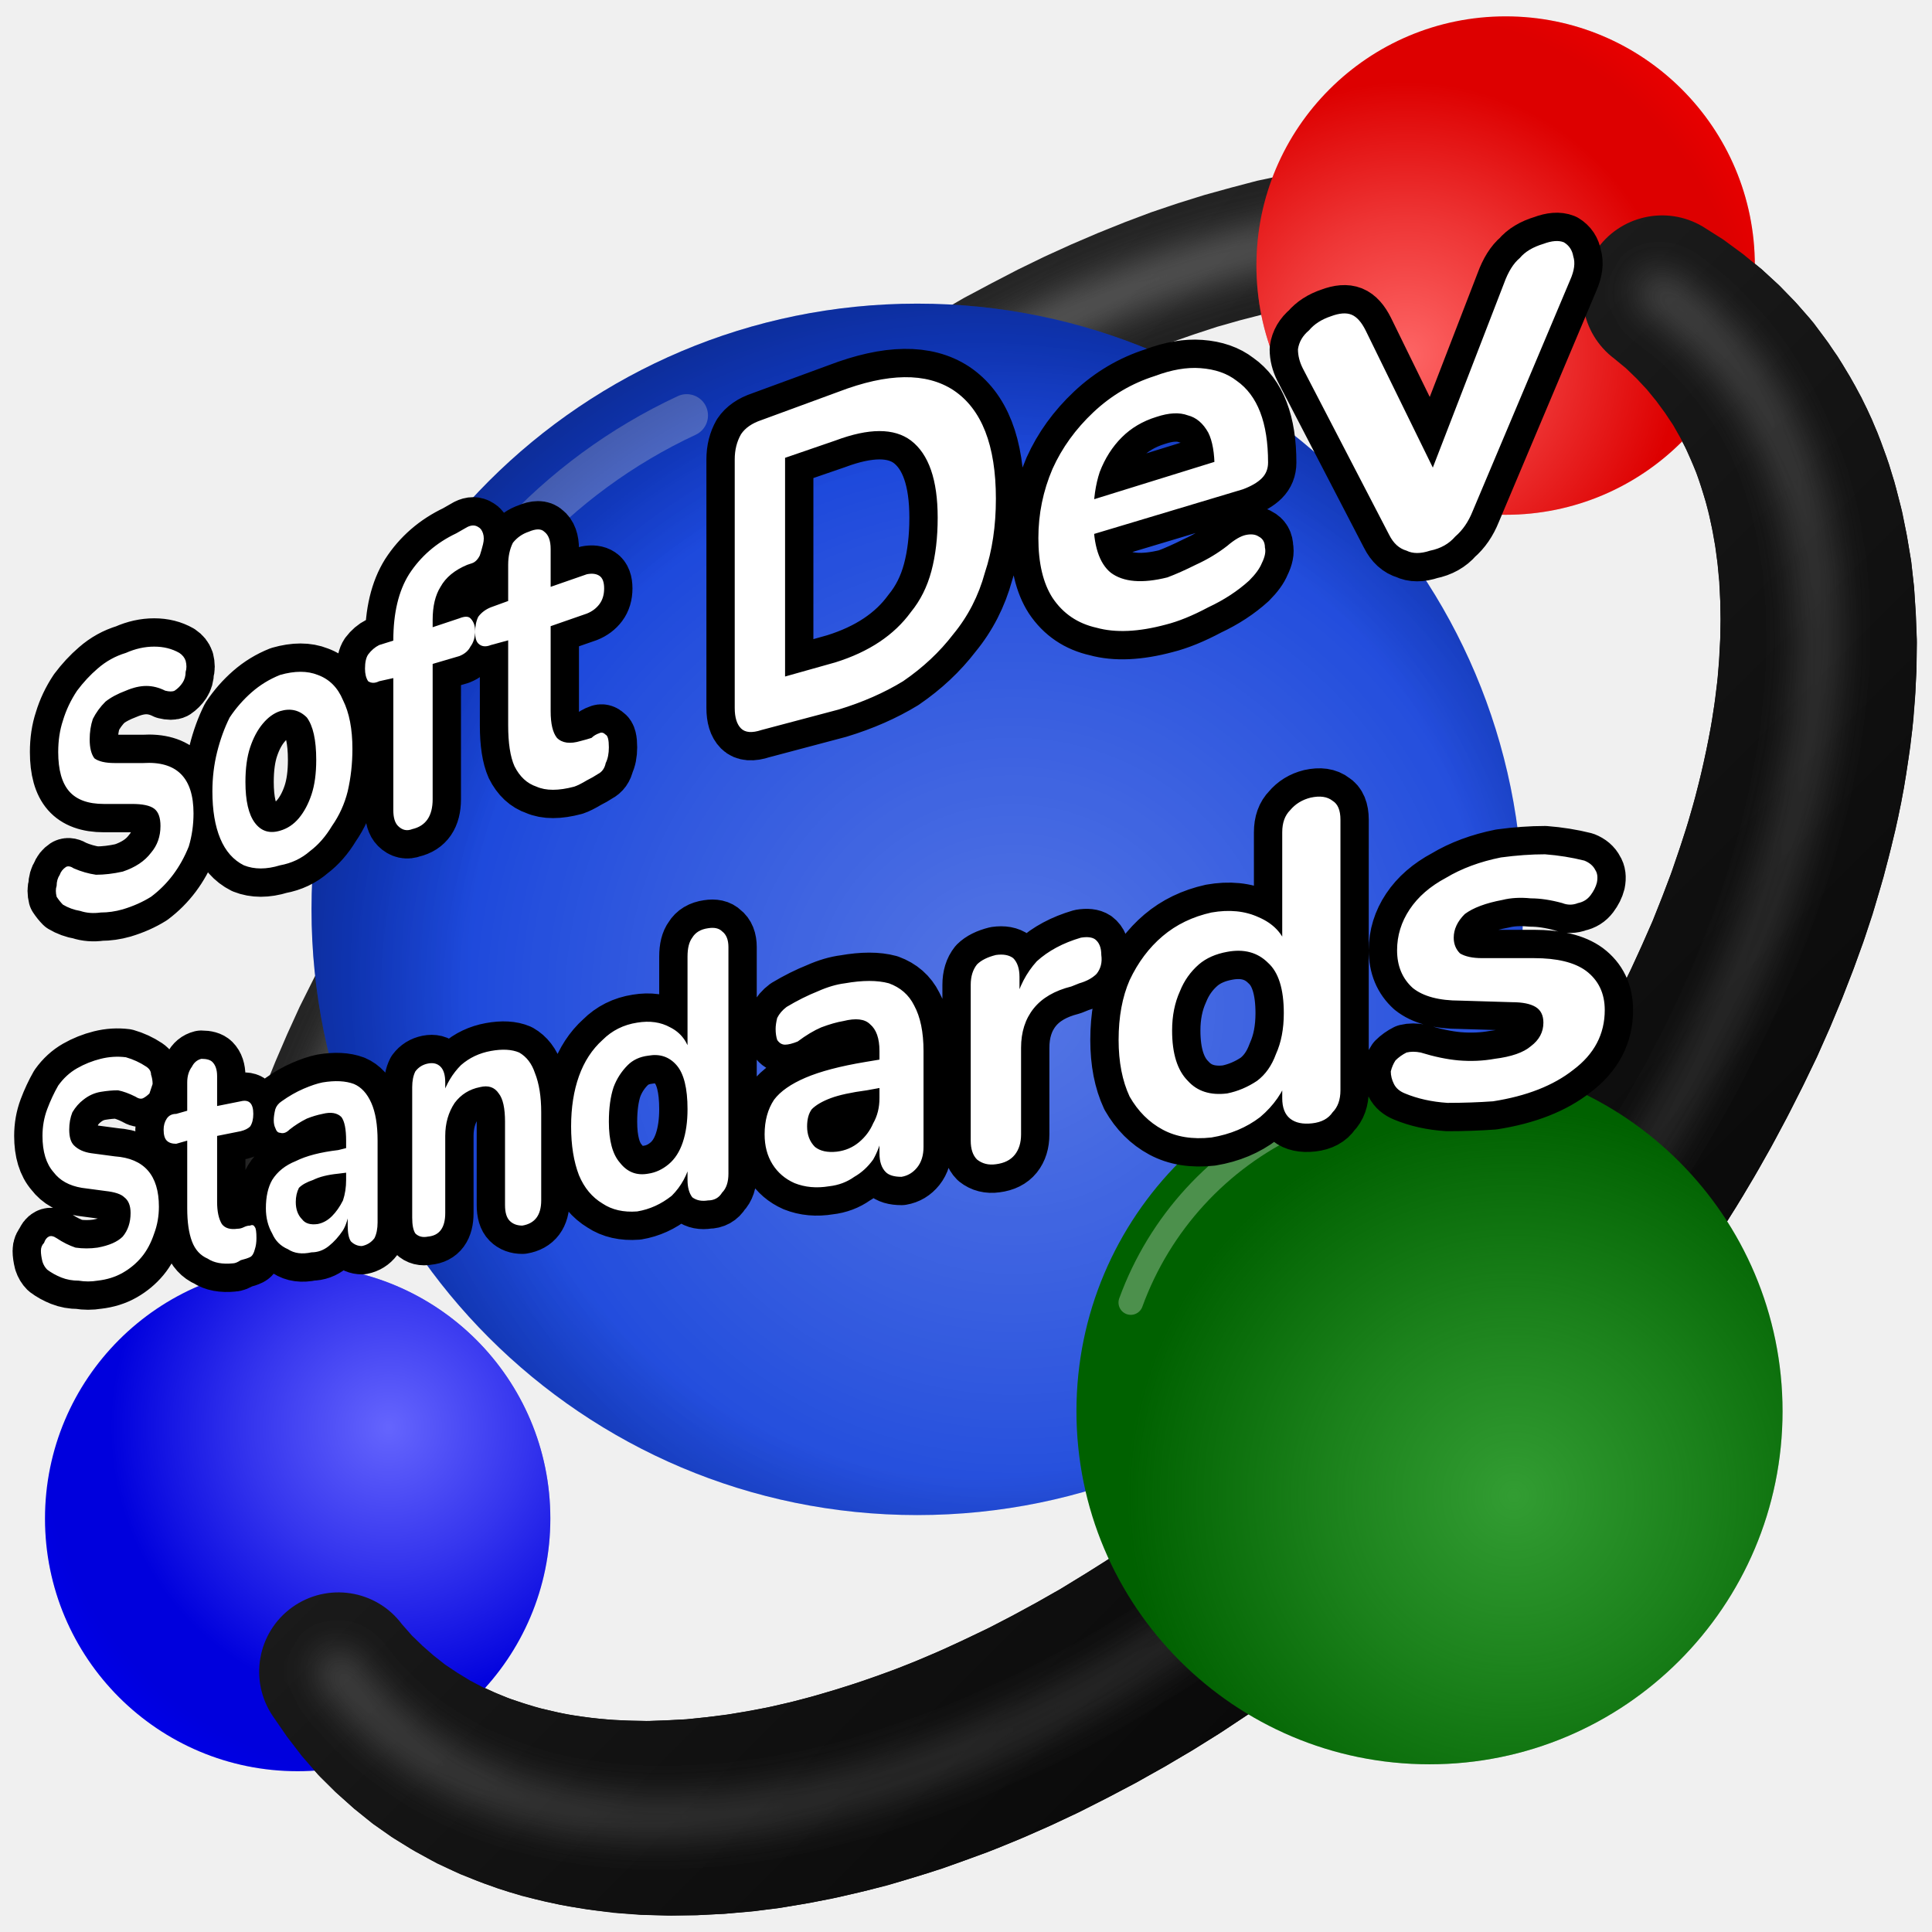
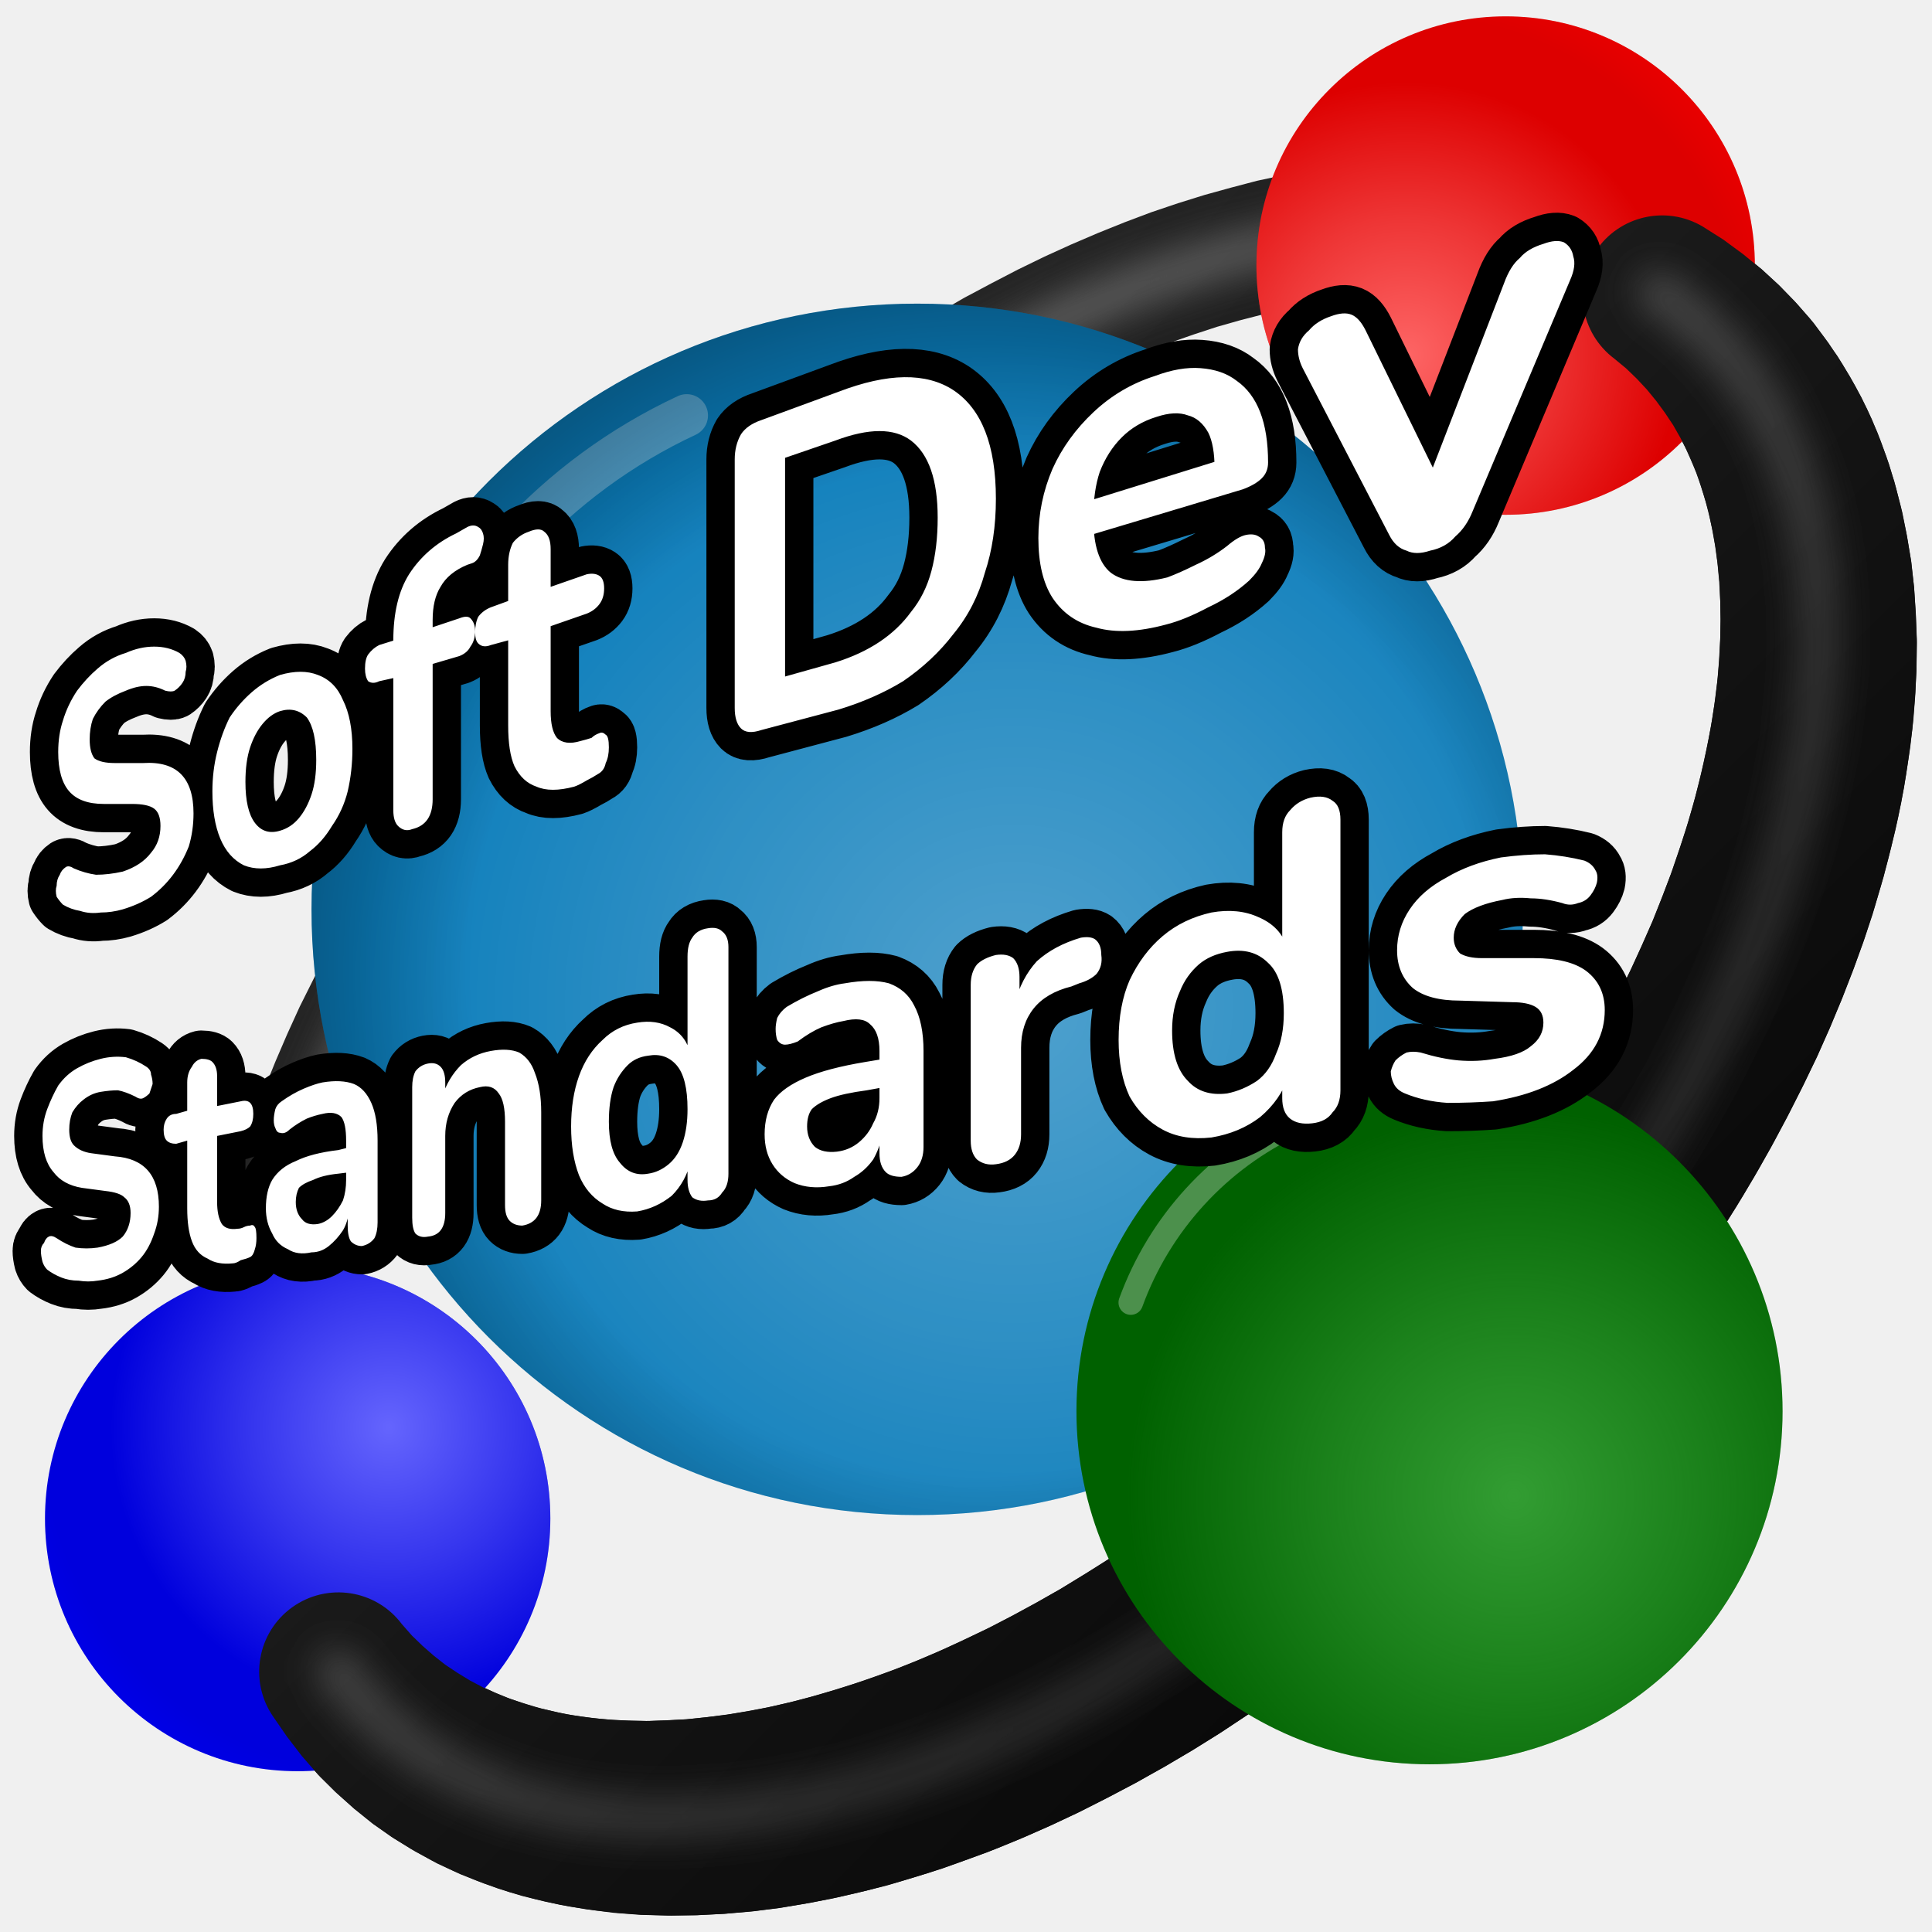
<svg xmlns="http://www.w3.org/2000/svg" viewBox="12.3 13.9 122.8 122.8" version="1.1" role="img" aria-label="Logo">
  <defs>
    <linearGradient id="l-tube" gradientUnits="userSpaceOnUse" x1="150" y1="150" x2="480" y2="480">
      <stop offset="0" stop-color="#2c2c2c" />
      <stop offset=".55" stop-color="#151515" />
      <stop offset="1" stop-color="#070707" />
    </linearGradient>
    <linearGradient id="l-tube-hi" gradientUnits="userSpaceOnUse" x1="150" y1="150" x2="480" y2="480">
      <stop offset="0" stop-color="#9a9a9a" stop-opacity=".55" />
      <stop offset=".6" stop-color="#7a7a7a" stop-opacity=".35" />
      <stop offset="1" stop-color="#555" stop-opacity=".25" />
    </linearGradient>
    <filter id="l-soft" x="-10%" y="-10%" width="120%" height="120%">
      <feGaussianBlur stdDeviation="5" />
    </filter>
    <radialGradient id="l-gray-g" cx="58%" cy="58%" r=".55">
      <stop offset="0" stop-color="#c4c4c4" stop-opacity=".95" />
      <stop offset=".5" stop-color="#c4c4c4" stop-opacity=".5" />
      <stop offset="1" stop-color="#c4c4c4" stop-opacity="0" />
    </radialGradient>
    <radialGradient id="l-red-g" cx="30%" cy="68%" r=".55">
      <stop offset="0" stop-color="#ff6a6a" stop-opacity=".95" />
      <stop offset=".5" stop-color="#ff6a6a" stop-opacity=".5" />
      <stop offset="1" stop-color="#ff6a6a" stop-opacity="0" />
    </radialGradient>
    <radialGradient id="l-red-r" cx="30%" cy="68%" r=".95">
      <stop offset=".72" stop-color="#ff0000" stop-opacity="0" />
      <stop offset="1" stop-color="#ff0000" />
    </radialGradient>
    <radialGradient id="l-blue-g" cx="68%" cy="32%" r=".55">
      <stop offset="0" stop-color="#6a6aff" stop-opacity=".95" />
      <stop offset=".5" stop-color="#6a6aff" stop-opacity=".5" />
      <stop offset="1" stop-color="#6a6aff" stop-opacity="0" />
    </radialGradient>
    <radialGradient id="l-blue-r" cx="68%" cy="32%" r=".95">
      <stop offset=".72" stop-color="#0000ff" stop-opacity="0" />
      <stop offset="1" stop-color="#0000ff" />
    </radialGradient>
    <radialGradient id="l-green-g" cx="62%" cy="62%" r=".55">
      <stop offset="0" stop-color="#35a035" stop-opacity=".95" />
      <stop offset=".5" stop-color="#35a035" stop-opacity=".5" />
      <stop offset="1" stop-color="#35a035" stop-opacity="0" />
    </radialGradient>
    <radialGradient id="l-title-g" cx="58%" cy="58%" r=".55">
      <stop offset="0" stop-color="#fff" stop-opacity=".95" />
      <stop offset=".5" stop-color="#fff" stop-opacity=".5" />
      <stop offset="1" stop-color="#fff" stop-opacity="0" />
    </radialGradient>
    <radialGradient id="l-title-e" cx=".55" cy=".55" r=".6">
      <stop offset=".7" stop-color="#000" stop-opacity="0" />
      <stop offset="1" stop-color="#000" stop-opacity=".35" />
    </radialGradient>
  </defs>
  <g transform="translate(9 9) scale(0.22)">
    <path d="M523.9 100.0L528.8 104.5L533.5 109.3L537.9 114.3L542.0 119.7L545.9 125.2L549.5 131.1L552.8 137.1L555.8 143.4L558.4 149.8L560.8 156.5L562.8 163.3L564.6 170.3L566.0 177.4L567.2 184.6L568.0 192.0L568.5 199.4L568.8 207.0L568.7 214.7L568.4 222.4L567.8 230.2L566.9 238.1L565.7 246.1L564.3 254.1L562.6 262.1L560.6 270.2L558.4 278.3L556.0 286.5L553.3 294.6L550.3 302.8L547.1 311.0L543.7 319.1L540.1 327.3L536.2 335.4L532.1 343.5L527.8 351.6L523.3 359.7L518.6 367.7L513.7 375.6L508.6 383.5L503.3 391.4L497.8 399.1L492.1 406.8L486.3 414.4L480.3 421.9L474.2 429.2L467.9 436.5L461.4 443.7L454.8 450.7L448.1 457.6L441.2 464.4L434.2 471.0L427.1 477.5L419.9 483.9L412.6 490.0L405.2 496.0L397.7 501.8L390.1 507.5L382.5 513.0L374.7 518.2L367.0 523.3L359.1 528.2L351.2 532.8L343.3 537.3L335.3 541.5L327.4 545.5L319.4 549.3L311.3 552.9L303.3 556.2L295.3 559.2L287.3 562.1L279.3 564.6L271.3 567.0L263.3 569.0L255.4 570.8L247.5 572.3L239.7 573.6L231.9 574.5L224.2 575.2L216.5 575.6L208.9 575.7L201.4 575.5L194.1 575.0L186.8 574.2L179.6 573.1L172.6 571.7L165.7 570.0L158.9 567.9L152.4 565.5L146.0 562.8L139.8 559.8L133.8 556.5L128.0 552.9L122.5 549.0L117.3 544.8L112.3 540.3L107.5 535.6L103.1 530.7L99.0 525.5L95.1 520.1L91.5 514.5L88.3 508.7L85.3 502.7L82.7 496.6L80.3 490.4L78.2 484.0L76.4 477.4L74.9 470.8L73.6 464.0L72.6 457.1L71.9 450.2L71.5 443.1L71.3 435.9L71.4 428.7L71.7 421.3L72.3 413.9L73.1 406.4L74.2 398.9L75.5 391.3L77.1 383.6L78.9 375.9L80.9 368.1L83.2 360.3L85.7 352.5L88.5 344.6L91.4 336.8L94.6 328.9L98.0 321.0L101.6 313.1L105.5 305.3L109.5 297.4L113.7 289.6L118.2 281.8L122.8 274.0L127.7 266.3L132.7 258.6L137.9 251.0L143.2 243.5L148.8 236.0L154.5 228.6L160.3 221.3L166.4 214.1L172.5 207.0L178.8 200.0L185.3 193.2L191.8 186.4L198.5 179.8L205.4 173.3L212.3 167.0L219.3 160.8L226.4 154.8L233.6 148.9L240.9 143.2L248.3 137.6L255.7 132.3L263.2 127.1L270.7 122.1L278.3 117.3L286.0 112.7L293.6 108.3L301.3 104.2L309.0 100.2L316.8 96.4L324.5 92.9L332.2 89.6L339.9 86.5L347.6 83.6L355.3 81.0L363.0 78.6L370.6 76.5L378.2 74.5L385.7 72.9L393.2 71.5L400.7 70.3L408.0 69.4L415.4 68.7L422.6 68.3L429.8 68.2L436.9 68.3L443.9 68.7L450.8 69.3L457.6 70.3L464.3 71.5L470.9 73.0L477.4 74.8L483.8 76.9L490.0 79.3L496.1 82.0L502.0 85.0L507.8 88.3L513.3 91.9L518.7 95.8L523.9 100.0L490.7 134.7L488.0 131.8L485.0 129.0L481.9 126.3L478.6 123.8L475.1 121.5L471.4 119.3L467.5 117.3L463.3 115.4L459.0 113.8L454.4 112.3L449.7 111.0L444.8 110.0L439.6 109.1L434.3 108.5L428.9 108.1L423.2 107.9L417.4 107.9L411.5 108.2L405.4 108.7L399.2 109.4L392.9 110.4L386.5 111.6L379.9 113.1L373.3 114.8L366.6 116.7L359.9 118.9L353.0 121.3L346.2 123.9L339.2 126.8L332.3 129.8L325.3 133.1L318.3 136.6L311.3 140.3L304.3 144.3L297.3 148.4L290.3 152.7L283.4 157.2L276.5 161.9L269.7 166.8L262.8 171.9L256.1 177.1L249.4 182.5L242.8 188.1L236.3 193.8L229.9 199.7L223.6 205.7L217.4 211.8L211.3 218.0L205.3 224.4L199.5 230.9L193.8 237.5L188.2 244.1L182.8 250.9L177.6 257.7L172.5 264.6L167.5 271.6L162.8 278.6L158.2 285.7L153.8 292.8L149.6 300.0L145.6 307.1L141.8 314.3L138.2 321.5L134.8 328.6L131.6 335.8L128.7 342.9L125.9 350.0L123.4 357.0L121.1 364.0L119.0 370.9L117.1 377.8L115.5 384.6L114.1 391.3L113.0 397.8L112.0 404.3L111.3 410.7L110.9 416.9L110.6 423.0L110.6 428.9L110.9 434.7L111.3 440.4L112.0 445.8L112.8 451.1L113.9 456.2L115.2 461.0L116.7 465.7L118.4 470.2L120.2 474.5L122.3 478.5L124.5 482.3L126.8 486.0L129.3 489.4L132.0 492.6L134.7 495.5L137.7 498.3L140.7 500.9L143.9 503.3L147.2 505.6L150.6 507.6L154.1 509.5L157.8 511.2L161.6 512.8L165.6 514.2L169.7 515.5L174.0 516.5L178.4 517.5L182.9 518.2L187.7 518.8L192.5 519.2L197.6 519.4L202.7 519.5L208.1 519.3L213.5 519.0L219.1 518.4L224.9 517.7L230.7 516.7L236.7 515.6L242.8 514.2L249.0 512.6L255.2 510.8L261.6 508.8L268.0 506.6L274.6 504.2L281.1 501.6L287.8 498.7L294.4 495.6L301.1 492.4L307.8 488.9L314.6 485.2L321.3 481.4L328.0 477.3L334.8 473.1L341.5 468.6L348.1 464.0L354.8 459.2L361.4 454.3L367.9 449.2L374.4 443.9L380.8 438.5L387.1 432.9L393.3 427.2L399.5 421.3L405.5 415.4L411.4 409.3L417.2 403.1L422.9 396.8L428.5 390.4L433.9 383.9L439.2 377.3L444.3 370.7L449.3 364.0L454.1 357.2L458.8 350.4L463.2 343.6L467.5 336.7L471.7 329.8L475.6 322.9L479.4 316.0L482.9 309.1L486.3 302.2L489.4 295.3L492.4 288.5L495.1 281.7L497.7 274.9L500.0 268.2L502.2 261.6L504.1 255.1L505.8 248.6L507.3 242.3L508.6 236.0L509.7 229.9L510.6 223.9L511.3 218.0L511.7 212.2L512.0 206.6L512.1 201.1L512.0 195.8L511.8 190.6L511.3 185.6L510.7 180.8L509.9 176.1L508.9 171.6L507.8 167.2L506.5 163.0L505.1 158.9L503.5 155.1L501.8 151.3L499.9 147.7L497.8 144.2L495.6 140.9L493.3 137.7L490.7 134.7Z" fill="url(#l-tube)" />
    <path d="M507.3 117.3L511.0 121.1L514.6 125.1L517.9 129.3L521.0 133.7L523.8 138.3L526.5 143.1L528.9 148.0L531.1 153.2L533.1 158.5L534.9 164.0L536.4 169.7L537.6 175.5L538.7 181.5L539.5 187.6L540.0 193.9L540.3 200.3L540.4 206.8L540.2 213.4L539.8 220.2L539.2 227.1L538.3 234.0L537.2 241.1L535.8 248.2L534.2 255.4L532.4 262.6L530.3 270.0L528.0 277.3L525.5 284.8L522.7 292.2L519.8 299.7L516.6 307.2L513.2 314.7L509.6 322.2L505.7 329.8L501.7 337.3L497.5 344.7L493.1 352.2L488.5 359.6L483.7 367.0L478.7 374.3L473.5 381.5L468.2 388.7L462.7 395.8L457.1 402.9L451.3 409.8L445.4 416.6L439.3 423.4L433.1 430.0L426.8 436.5L420.3 442.9L413.8 449.1L407.1 455.2L400.3 461.2L393.5 467.0L386.5 472.6L379.5 478.1L372.4 483.4L365.3 488.5L358.1 493.4L350.9 498.2L343.6 502.7L336.3 507.1L328.9 511.3L321.6 515.2L314.2 518.9L306.9 522.5L299.5 525.8L292.2 528.9L284.9 531.7L277.7 534.3L270.4 536.7L263.3 538.9L256.1 540.8L249.1 542.5L242.1 544.0L235.2 545.2L228.4 546.1L221.6 546.8L215.0 547.3L208.5 547.5L202.1 547.5L195.8 547.2L189.7 546.7L183.6 546.0L177.8 545.0L172.0 543.7L166.5 542.2L161.0 540.5L155.8 538.5L150.7 536.3L145.8 533.9L141.1 531.2L136.5 528.3L132.2 525.2L128.1 521.8L124.1 518.3L120.4 514.5L116.8 510.5L113.5 506.3L110.4 501.9L107.6 497.3L104.9 492.5L102.5 487.6L100.3 482.4L98.3 477.1L96.5 471.6L95.0 465.9L93.8 460.1L92.7 454.1L91.9 448.0L91.4 441.7L91.1 435.3L91.0 428.8L91.2 422.2L91.6 415.4L92.2 408.5L93.1 401.6L94.2 394.5L95.6 387.4L97.2 380.2L99.0 373.0L101.1 365.6L103.4 358.3L105.9 350.8L108.7 343.4L111.6 335.9L114.8 328.4L118.2 320.9L121.8 313.4L125.7 305.8L129.7 298.3L133.9 290.9L138.3 283.4L142.9 276.0L147.7 268.6L152.7 261.3L157.9 254.1L163.2 246.9L168.7 239.8L174.3 232.7L180.1 225.8L186.0 219.0L192.1 212.2L198.3 205.6L204.6 199.1L211.1 192.7L217.6 186.5L224.3 180.4L231.1 174.4L237.9 168.6L244.9 163.0L251.9 157.5L259.0 152.2L266.1 147.1L273.3 142.2L280.5 137.4L287.8 132.9L295.1 128.5L302.5 124.3L309.8 120.4L317.2 116.7L324.5 113.1L331.9 109.8L339.2 106.7L346.5 103.9L353.7 101.3L361.0 98.9L368.1 96.7L375.3 94.8L382.3 93.1L389.3 91.6L396.2 90.4L403.0 89.5L409.8 88.8L416.4 88.3L422.9 88.1L429.3 88.1L435.6 88.4L441.7 88.9L447.8 89.6L453.6 90.6L459.4 91.9L464.9 93.4L470.4 95.1L475.6 97.1L480.7 99.3L485.6 101.7L490.3 104.4L494.9 107.3L499.2 110.4L503.3 113.8L507.3 117.3" fill="none" stroke="url(#l-tube-hi)" stroke-width="13" stroke-linecap="round" filter="url(#l-soft)" />
    <circle cx="194" cy="200" r="54" fill="#808080" />
    <circle cx="194" cy="200" r="54" fill="url(#l-gray-g)" />
    <circle cx="450" cy="99" r="72" fill="#dd0000" />
    <circle cx="450" cy="99" r="72" fill="url(#l-red-r)" />
    <circle cx="450" cy="99" r="72" fill="url(#l-red-g)" />
    <circle cx="101" cy="461" r="73" fill="#0000dd" />
    <circle cx="101" cy="461" r="73" fill="url(#l-blue-r)" />
    <circle cx="101" cy="461" r="73" fill="url(#l-blue-g)" />
-     <circle cx="280" cy="285" r="175" fill="#1240da" />
+     <circle cx="280" cy="285" r="175" fill="#0a7cba" />
    <circle cx="280" cy="285" r="175" fill="url(#l-title-g)" opacity=".3" />
    <path d="M132.0 231.1A157.5 157.5 0 0 1 213.4 142.3" fill="none" stroke="#fff" stroke-opacity=".3" stroke-width="12.3" stroke-linecap="round" />
    <circle cx="280" cy="285" r="175" fill="url(#l-title-e)" />
    <path d="M506.9 87.7L512.9 91.5L518.6 95.7L524.1 100.2L529.3 105.0L534.3 110.2L539.0 115.6L543.3 121.4L547.3 127.5L551.0 133.8L554.4 140.4L557.4 147.2L560.0 154.2L562.3 161.4L564.2 168.8L565.8 176.4L567.1 184.1L568.0 191.9L568.5 199.9L568.8 208.0L568.7 216.2L568.2 224.5L567.5 232.9L566.4 241.3L565.1 249.8L563.4 258.4L561.4 267.0L559.2 275.6L556.6 284.3L553.8 293.0L550.7 301.7L547.3 310.5L543.7 319.2L539.8 327.9L535.6 336.6L531.2 345.3L526.6 353.9L521.7 362.5L516.6 371.0L511.2 379.5L505.7 387.9L499.9 396.2L493.9 404.4L487.8 412.5L481.4 420.5L474.9 428.4L468.1 436.2L461.2 443.9L454.2 451.4L447.0 458.7L439.6 465.9L432.1 473.0L424.5 479.8L416.8 486.5L408.9 493.0L401.0 499.3L392.9 505.4L384.8 511.3L376.5 517.0L368.2 522.5L359.9 527.7L351.5 532.7L343.0 537.4L334.5 541.9L326.0 546.2L317.4 550.2L308.9 553.9L300.3 557.4L291.7 560.5L283.2 563.4L274.6 566.0L266.1 568.3L257.6 570.3L249.2 572.0L240.8 573.4L232.5 574.5L224.3 575.2L216.1 575.6L208.0 575.7L200.0 575.5L192.2 574.9L184.4 573.9L176.8 572.6L169.4 570.9L162.1 568.9L155.0 566.5L148.1 563.8L141.4 560.7L135.0 557.2L128.8 553.4L122.9 549.3L117.3 544.8L111.9 540.0L106.9 535.0L102.2 529.6L97.9 524.0L93.9 518.2A22.9 22.9 0 0 1 131.1 491.5L131.1 491.5L134.0 494.8L137.1 497.8L140.3 500.6L143.6 503.2L147.2 505.6L150.8 507.8L154.6 509.8L158.6 511.6L162.7 513.2L167.0 514.6L171.4 515.9L176.0 517.0L180.8 517.9L185.8 518.6L190.9 519.1L196.3 519.4L201.7 519.5L207.4 519.3L213.2 519.0L219.2 518.4L225.3 517.6L231.6 516.6L238.0 515.3L244.5 513.8L251.2 512.0L257.9 510.0L264.7 507.8L271.7 505.3L278.6 502.6L285.7 499.6L292.8 496.4L299.9 493.0L307.1 489.3L314.3 485.4L321.5 481.3L328.7 476.9L335.9 472.3L343.0 467.6L350.1 462.6L357.2 457.4L364.2 452.1L371.1 446.5L378.0 440.8L384.8 434.9L391.5 428.9L398.1 422.7L404.5 416.3L410.9 409.8L417.1 403.2L423.2 396.5L429.1 389.7L434.9 382.7L440.5 375.7L445.9 368.6L451.2 361.4L456.2 354.2L461.1 346.9L465.8 339.5L470.3 332.2L474.5 324.8L478.6 317.4L482.4 310.1L486.0 302.7L489.4 295.4L492.6 288.1L495.5 280.8L498.2 273.6L500.6 266.5L502.8 259.5L504.8 252.5L506.5 245.7L508.0 238.9L509.3 232.3L510.3 225.9L511.1 219.5L511.7 213.3L512.0 207.3L512.1 201.5L512.0 195.8L511.7 190.3L511.2 184.9L510.5 179.8L509.6 174.8L508.6 170.0L507.3 165.5L505.9 161.0L504.3 156.8L502.5 152.7L500.5 148.8L498.4 145.1L496.0 141.5L493.5 138.1L490.8 134.8L487.9 131.7L484.8 128.7L481.4 125.9A23.0 23.0 0 0 1 506.9 87.7Z" fill="url(#l-tube)" />
    <path d="M494.2 106.8L498.8 110.1L503.3 113.7L507.5 117.5L511.4 121.6L515.2 125.8L518.7 130.4L521.9 135.1L524.9 140.1L527.6 145.3L530.1 150.7L532.3 156.3L534.3 162.1L536.0 168.1L537.4 174.3L538.5 180.6L539.4 187.2L540.0 193.9L540.3 200.7L540.4 207.7L540.2 214.8L539.7 222.0L538.9 229.4L537.9 236.8L536.5 244.4L535.0 252.0L533.1 259.8L531.0 267.6L528.6 275.4L526.0 283.3L523.1 291.3L519.9 299.3L516.5 307.3L512.9 315.3L509.0 323.3L504.9 331.4L500.5 339.4L496.0 347.3L491.2 355.3L486.2 363.2L481.0 371.0L475.5 378.8L469.9 386.5L464.1 394.1L458.1 401.6L452.0 409.0L445.7 416.4L439.2 423.5L432.5 430.6L425.8 437.5L418.8 444.3L411.8 450.9L404.7 457.4L397.4 463.7L390.0 469.8L382.6 475.7L375.0 481.4L367.4 487.0L359.8 492.3L352.1 497.4L344.3 502.3L336.5 507.0L328.7 511.4L320.8 515.6L313.0 519.6L305.1 523.3L297.3 526.8L289.5 530.0L281.7 532.9L273.9 535.6L266.3 538.0L258.6 540.2L251.1 542.1L243.6 543.7L236.2 545.0L228.9 546.0L221.7 546.8L214.7 547.3L207.7 547.5L200.9 547.5L194.2 547.1L187.7 546.5L181.3 545.6L175.1 544.4L169.1 543.0L163.2 541.2L157.5 539.2L152.1 536.9L146.8 534.4L141.7 531.6L136.8 528.5L132.2 525.2L127.8 521.6L123.6 517.8L119.6 513.7L115.9 509.4L112.5 504.9" fill="none" stroke="url(#l-tube-hi)" stroke-width="13" stroke-linecap="round" filter="url(#l-soft)" />
    <circle cx="428" cy="430" r="102" fill="#006100" />
    <circle cx="428" cy="430" r="102" fill="url(#l-green-g)" />
    <path d="M341.7 398.6A91.8 91.8 0 0 1 389.2 346.8" fill="none" stroke="#fff" stroke-opacity=".3" stroke-width="7.1" stroke-linecap="round" />
  </g>
  <path d="M20.1 71.7Q19.4 71.9 18.7 71.9Q18.0 72.0 17.4 71.8Q16.8 71.7 16.3 71.4Q16.1 71.2 15.9 70.9Q15.8 70.5 15.9 70.2Q15.9 69.8 16.1 69.5Q16.2 69.2 16.5 69.0Q16.7 68.9 17.0 69.1Q17.7 69.4 18.4 69.5Q19.2 69.5 20.1 69.3Q21.3 68.9 21.9 68.1Q22.5 67.4 22.5 66.4Q22.5 65.6 22.1 65.3Q21.7 65.0 20.7 65.0L18.9 65.0Q17.4 65.0 16.7 64.2Q16.0 63.4 16.0 61.7Q16.0 60.6 16.3 59.7Q16.6 58.7 17.2 57.8Q17.8 57.0 18.5 56.4Q19.3 55.7 20.3 55.4Q21.2 55.0 22.1 55.0Q23.0 55.0 23.7 55.4Q24.0 55.6 24.1 55.9Q24.2 56.3 24.1 56.6Q24.1 57.0 23.9 57.3Q23.7 57.6 23.4 57.8Q23.2 57.9 22.8 57.8Q22.2 57.5 21.6 57.5Q21.0 57.5 20.3 57.8Q19.5 58.1 19.0 58.5Q18.5 59.0 18.2 59.6Q18.0 60.2 18.0 60.9Q18.0 61.7 18.3 62.1Q18.7 62.4 19.6 62.4L21.4 62.4Q23.0 62.3 23.8 63.1Q24.6 63.9 24.6 65.6Q24.6 66.7 24.3 67.7Q23.9 68.7 23.3 69.5Q22.7 70.3 21.9 70.9Q21.1 71.4 20.1 71.7ZM30.1 68.9Q28.8 69.3 27.8 68.9Q26.8 68.4 26.3 67.2Q25.8 66.0 25.8 64.2Q25.8 62.9 26.1 61.7Q26.4 60.5 26.9 59.5Q27.5 58.6 28.3 57.9Q29.1 57.2 30.1 56.8Q31.5 56.4 32.5 56.8Q33.6 57.2 34.1 58.4Q34.7 59.6 34.7 61.5Q34.7 62.9 34.4 64.2Q34.1 65.4 33.4 66.4Q32.8 67.4 32.0 68.0Q31.2 68.7 30.1 68.9ZM30.1 66.7Q30.8 66.5 31.3 65.9Q31.8 65.3 32.1 64.4Q32.4 63.5 32.4 62.2Q32.4 60.3 31.8 59.5Q31.1 58.8 30.1 59.1Q29.5 59.3 29.0 59.9Q28.5 60.5 28.2 61.4Q27.9 62.3 27.9 63.6Q27.9 65.4 28.5 66.2Q29.1 67.0 30.1 66.7ZM38.5 66.6Q38.0 66.8 37.6 66.4Q37.3 66.1 37.3 65.4L37.3 57.0L36.4 57.2Q36.0 57.4 35.7 57.2Q35.5 56.9 35.5 56.4Q35.5 55.8 35.7 55.5Q36.0 55.1 36.4 54.9L38.0 54.4L37.3 55.4L37.3 54.6Q37.3 52.0 38.3 50.4Q39.4 48.7 41.3 47.8L42.0 47.4Q42.4 47.2 42.7 47.4Q42.9 47.5 43.0 47.8Q43.1 48.1 43.0 48.5Q42.9 48.9 42.8 49.2Q42.6 49.6 42.3 49.7L42.0 49.8Q40.8 50.3 40.3 51.2Q39.8 52.0 39.8 53.3L39.8 54.2L39.4 53.9L41.5 53.2Q42.0 53.0 42.2 53.2Q42.5 53.5 42.5 54.0Q42.5 54.6 42.2 55.0Q42.0 55.4 41.5 55.6L39.8 56.1L39.8 64.7Q39.8 66.3 38.5 66.6ZM48.8 63.9Q47.3 64.3 46.4 63.9Q45.5 63.6 45.0 62.6Q44.6 61.7 44.6 60.0L44.6 54.6L43.5 54.9Q43.0 55.1 42.7 54.8Q42.5 54.6 42.5 54.1Q42.5 53.5 42.7 53.1Q43.0 52.7 43.5 52.5L44.6 52.1L44.6 49.8Q44.6 49.0 44.9 48.4Q45.3 47.9 45.9 47.7Q46.6 47.4 46.9 47.7Q47.3 48.0 47.3 48.8L47.3 51.2L49.6 50.4Q50.1 50.3 50.4 50.5Q50.7 50.7 50.7 51.3Q50.7 51.9 50.4 52.3Q50.1 52.7 49.6 52.9L47.3 53.7L47.3 59.1Q47.3 60.3 47.7 60.8Q48.2 61.3 49.2 61.0Q49.6 60.9 49.9 60.8Q50.1 60.6 50.4 60.5Q50.6 60.4 50.8 60.6Q51.0 60.7 51.0 61.4Q51.0 62.0 50.8 62.4Q50.7 62.9 50.3 63.1Q50.0 63.3 49.6 63.5Q49.1 63.8 48.8 63.9ZM60.7 60.3Q59.8 60.6 59.4 60.2Q59.0 59.8 59.0 58.9L59.0 43.1Q59.0 42.2 59.4 41.5Q59.8 40.9 60.7 40.6L65.6 38.8Q70.3 37.0 72.9 38.7Q75.6 40.5 75.6 45.6Q75.6 48.2 74.9 50.3Q74.3 52.5 72.9 54.2Q71.6 55.9 69.7 57.2Q67.9 58.3 65.6 59.0ZM62.2 56.9L65.4 56.0Q67.0 55.5 68.2 54.7Q69.4 53.9 70.2 52.8Q71.1 51.7 71.5 50.2Q71.9 48.7 71.9 46.8Q71.9 43.2 70.2 41.9Q68.6 40.7 65.4 41.9L62.2 43.0ZM86.4 53.6Q83.8 54.3 82.0 53.8Q80.2 53.4 79.2 51.9Q78.3 50.5 78.3 48.1Q78.3 45.8 79.2 43.7Q80.1 41.7 81.8 40.1Q83.5 38.5 85.7 37.8Q87.3 37.2 88.6 37.3Q90.0 37.4 90.9 38.1Q91.9 38.8 92.4 40.1Q92.9 41.4 92.9 43.3Q92.9 43.9 92.5 44.3Q92.1 44.7 91.3 45.0L81.3 48.0L81.3 45.8L90.0 43.1L89.5 43.7Q89.5 42.2 89.1 41.4Q88.6 40.5 87.8 40.3Q87.0 40.0 85.8 40.4Q84.5 40.8 83.6 41.7Q82.7 42.6 82.2 43.9Q81.8 45.1 81.8 46.7L81.8 46.9Q81.8 49.4 82.9 50.3Q84.1 51.2 86.5 50.6Q87.3 50.3 88.3 49.8Q89.4 49.3 90.3 48.6Q91.0 48.0 91.5 47.9Q92.0 47.8 92.3 48.0Q92.7 48.2 92.7 48.7Q92.8 49.1 92.5 49.7Q92.3 50.2 91.7 50.8Q90.6 51.8 89.1 52.5Q87.6 53.3 86.4 53.6ZM103.2 48.9Q102.3 49.2 101.7 48.9Q101.0 48.7 100.6 47.9L95.1 37.3Q94.8 36.7 94.8 36.1Q94.9 35.4 95.5 34.9Q96.0 34.3 96.9 34.0Q97.7 33.7 98.2 33.9Q98.7 34.1 99.1 34.9L103.9 44.7L102.8 45.1L107.9 31.9Q108.3 30.8 108.9 30.3Q109.4 29.7 110.4 29.4Q111.2 29.1 111.7 29.3Q112.2 29.6 112.3 30.2Q112.5 30.8 112.1 31.7L105.9 46.4Q105.5 47.4 104.8 48.0Q104.2 48.7 103.2 48.9ZM18.5 95.3Q17.9 95.4 17.3 95.3Q16.7 95.3 16.2 95.1Q15.7 94.9 15.3 94.6Q15.1 94.4 15.0 94.1Q14.9 93.7 14.9 93.4Q14.9 93.1 15.1 92.9Q15.2 92.6 15.4 92.5Q15.6 92.4 15.9 92.6Q16.5 93.0 17.1 93.2Q17.8 93.3 18.5 93.2Q19.6 93.0 20.1 92.5Q20.6 91.9 20.6 91.0Q20.6 90.3 20.2 90.0Q19.9 89.7 19.0 89.6L17.5 89.4Q16.3 89.2 15.7 88.4Q15.0 87.6 15.0 86.1Q15.0 85.2 15.3 84.4Q15.6 83.6 16.0 82.9Q16.5 82.2 17.2 81.8Q17.9 81.4 18.7 81.2Q19.5 81.0 20.3 81.1Q21.0 81.3 21.6 81.7Q21.9 81.9 21.9 82.2Q22.0 82.5 22.0 82.8Q21.9 83.1 21.8 83.4Q21.6 83.6 21.4 83.7Q21.2 83.8 20.9 83.6Q20.3 83.3 19.8 83.2Q19.3 83.2 18.7 83.3Q18.1 83.4 17.6 83.8Q17.2 84.1 16.9 84.6Q16.7 85.1 16.7 85.7Q16.7 86.4 17.0 86.7Q17.4 87.1 18.1 87.2L19.6 87.4Q21.0 87.5 21.7 88.3Q22.4 89.1 22.4 90.6Q22.4 91.5 22.1 92.3Q21.8 93.2 21.3 93.8Q20.8 94.4 20.1 94.8Q19.4 95.2 18.5 95.3ZM27.1 94.2Q26.1 94.3 25.5 93.9Q24.8 93.6 24.5 92.8Q24.2 92.0 24.2 90.7L24.2 86.4L23.5 86.6Q23.1 86.6 22.9 86.4Q22.7 86.2 22.7 85.7Q22.7 85.3 22.9 85.0Q23.1 84.7 23.5 84.7L24.2 84.5L24.2 82.7Q24.2 82.1 24.5 81.7Q24.7 81.3 25.1 81.2Q25.6 81.2 25.8 81.4Q26.1 81.7 26.1 82.3L26.1 84.2L27.6 83.9Q28.0 83.8 28.2 84.0Q28.4 84.2 28.4 84.7Q28.4 85.2 28.2 85.5Q28.0 85.7 27.6 85.8L26.1 86.1L26.1 90.3Q26.1 91.2 26.4 91.7Q26.7 92.1 27.4 92.0Q27.6 92.0 27.8 91.9Q28.0 91.8 28.2 91.8Q28.4 91.7 28.5 91.9Q28.6 92.0 28.6 92.6Q28.6 93.0 28.5 93.3Q28.4 93.7 28.2 93.8Q28.0 93.9 27.6 94.0Q27.3 94.2 27.1 94.2ZM32.1 93.5Q31.2 93.7 30.6 93.3Q29.9 93.0 29.6 92.3Q29.2 91.6 29.2 90.7Q29.2 89.6 29.6 88.9Q30.1 88.1 31.1 87.7Q32.1 87.2 33.8 87.0L34.6 86.8L34.6 88.4L33.8 88.5Q32.8 88.6 32.2 88.9Q31.6 89.1 31.3 89.4Q31.1 89.8 31.1 90.3Q31.1 91.0 31.5 91.4Q31.8 91.8 32.5 91.7Q33.0 91.6 33.4 91.2Q33.8 90.8 34.1 90.2Q34.3 89.6 34.3 88.9L34.3 86.4Q34.3 85.3 34.0 84.9Q33.6 84.5 32.8 84.7Q32.3 84.8 31.8 85.0Q31.2 85.3 30.7 85.7Q30.4 86.0 30.1 85.9Q29.9 85.9 29.8 85.6Q29.7 85.4 29.7 85.1Q29.7 84.8 29.8 84.4Q29.9 84.1 30.2 83.9Q30.9 83.4 31.6 83.1Q32.3 82.8 32.8 82.7Q34.0 82.5 34.8 82.8Q35.5 83.1 35.9 84.0Q36.3 84.9 36.3 86.4L36.3 91.6Q36.3 92.2 36.1 92.6Q35.8 93.0 35.3 93.1Q34.9 93.1 34.6 92.8Q34.4 92.5 34.4 91.8L34.4 90.8L34.5 90.8Q34.4 91.6 34.1 92.1Q33.7 92.7 33.2 93.1Q32.7 93.5 32.1 93.5ZM39.5 92.5Q39.0 92.6 38.7 92.3Q38.5 92.0 38.5 91.3L38.5 83.0Q38.5 82.4 38.7 82.0Q39.0 81.6 39.5 81.5Q40.0 81.4 40.3 81.7Q40.6 82.0 40.6 82.7L40.6 84.2L40.4 83.6Q40.8 82.4 41.6 81.6Q42.4 80.9 43.5 80.7Q44.6 80.5 45.3 80.8Q46.0 81.2 46.3 82.1Q46.7 83.1 46.7 84.6L46.7 90.2Q46.7 90.9 46.4 91.3Q46.1 91.7 45.5 91.8Q45.0 91.8 44.7 91.5Q44.4 91.2 44.4 90.5L44.4 85.2Q44.4 83.9 44.0 83.4Q43.6 82.8 42.8 83.0Q41.8 83.2 41.2 84.0Q40.6 84.9 40.6 86.1L40.6 91.0Q40.6 92.4 39.5 92.5ZM52.8 90.9Q51.5 91.0 50.6 90.4Q49.6 89.8 49.1 88.6Q48.6 87.3 48.6 85.5Q48.6 83.7 49.1 82.3Q49.6 80.9 50.6 80.0Q51.5 79.1 52.8 78.9Q54.0 78.7 54.9 79.2Q55.9 79.7 56.2 80.9L56.0 80.9L56.0 74.7Q56.0 73.9 56.3 73.5Q56.6 73.0 57.3 72.9Q57.9 72.8 58.2 73.1Q58.6 73.4 58.6 74.1L58.6 88.5Q58.6 89.3 58.2 89.7Q57.9 90.2 57.3 90.2Q56.7 90.3 56.3 90.0Q56.0 89.6 56.0 88.9L56.0 87.0L56.2 87.7Q55.9 89.0 55.0 89.9Q54.0 90.7 52.8 90.9ZM53.5 88.5Q54.2 88.4 54.8 87.9Q55.4 87.4 55.7 86.5Q56.0 85.6 56.0 84.4Q56.0 82.4 55.3 81.6Q54.6 80.8 53.5 81.0Q52.7 81.1 52.2 81.6Q51.6 82.2 51.3 83.0Q51.0 83.9 51.0 85.2Q51.0 87.0 51.7 87.8Q52.4 88.7 53.5 88.5ZM65.0 89.3Q63.8 89.5 62.8 89.1Q61.9 88.7 61.4 87.9Q60.9 87.1 60.9 86.0Q60.9 84.7 61.5 83.8Q62.1 83.0 63.5 82.4Q64.9 81.8 67.3 81.4L68.5 81.2L68.5 83.0L67.4 83.2Q65.9 83.4 65.1 83.7Q64.3 84.0 63.9 84.4Q63.6 84.8 63.6 85.5Q63.6 86.3 64.1 86.8Q64.6 87.2 65.5 87.1Q66.3 87.0 66.9 86.5Q67.5 86.0 67.8 85.3Q68.2 84.6 68.2 83.7L68.2 80.7Q68.2 79.5 67.6 79.0Q67.1 78.5 65.9 78.8Q65.3 78.9 64.5 79.2Q63.8 79.5 63.0 80.1Q62.5 80.3 62.2 80.3Q61.9 80.3 61.7 80.0Q61.6 79.7 61.6 79.3Q61.6 79.0 61.7 78.6Q61.9 78.2 62.3 77.9Q63.3 77.3 64.3 76.9Q65.2 76.5 66.0 76.4Q67.7 76.1 68.8 76.4Q69.9 76.8 70.4 77.8Q71.0 78.9 71.0 80.7L71.0 86.8Q71.0 87.6 70.6 88.1Q70.2 88.6 69.6 88.7Q68.9 88.7 68.6 88.4Q68.2 88.0 68.2 87.2L68.2 86.0L68.4 86.0Q68.2 86.9 67.8 87.6Q67.3 88.3 66.6 88.7Q65.9 89.2 65.0 89.3ZM75.6 87.9Q74.9 88.0 74.4 87.6Q74.0 87.2 74.0 86.4L74.0 76.5Q74.0 75.7 74.4 75.2Q74.8 74.8 75.6 74.6Q76.3 74.5 76.7 74.8Q77.1 75.2 77.1 76.0L77.1 77.7L76.8 77.7Q77.2 76.1 78.2 75.0Q79.3 74.0 81.0 73.5Q81.6 73.4 81.9 73.6Q82.3 73.9 82.3 74.6Q82.4 75.3 82.0 75.8Q81.6 76.2 80.9 76.4L80.4 76.6Q78.8 77.0 78.0 78.0Q77.2 79.0 77.2 80.5L77.2 86.0Q77.2 86.8 76.8 87.3Q76.4 87.8 75.6 87.9ZM89.3 86.2Q87.5 86.4 86.2 85.7Q84.9 85.0 84.1 83.6Q83.4 82.1 83.4 80.0Q83.4 77.8 84.1 76.2Q84.9 74.5 86.2 73.4Q87.5 72.3 89.3 71.9Q91.0 71.6 92.3 72.2Q93.7 72.8 94.1 74.1L93.8 74.2L93.8 66.8Q93.8 65.9 94.3 65.4Q94.8 64.8 95.6 64.6Q96.5 64.4 97.0 64.8Q97.5 65.1 97.5 66.0L97.5 83.2Q97.5 84.1 97.0 84.6Q96.6 85.2 95.7 85.3Q94.8 85.4 94.3 85.0Q93.8 84.6 93.8 83.7L93.8 81.5L94.2 82.3Q93.7 83.8 92.4 84.9Q91.1 85.9 89.3 86.2ZM90.3 83.4Q91.3 83.2 92.2 82.6Q93.0 82.0 93.4 80.9Q93.9 79.8 93.9 78.3Q93.9 76.0 92.9 75.1Q91.9 74.1 90.3 74.4Q89.2 74.6 88.5 75.2Q87.7 75.9 87.3 76.9Q86.8 78.0 86.8 79.4Q86.8 81.6 87.8 82.6Q88.7 83.6 90.3 83.4ZM107.2 83.9Q105.8 84.0 104.3 84.0Q102.8 83.9 101.6 83.4Q101.1 83.2 100.9 82.8Q100.7 82.4 100.7 82.0Q100.8 81.6 101.0 81.3Q101.3 81.0 101.7 80.8Q102.1 80.7 102.6 80.8Q103.9 81.2 105.0 81.3Q106.2 81.4 107.3 81.2Q108.9 81.0 109.6 80.4Q110.4 79.8 110.4 78.9Q110.4 78.2 109.9 77.9Q109.4 77.6 108.4 77.6L105.1 77.5Q103.1 77.5 102.1 76.7Q101.1 75.8 101.1 74.3Q101.1 72.9 101.9 71.7Q102.7 70.5 104.2 69.7Q105.7 68.8 107.7 68.4Q109.2 68.2 110.5 68.2Q111.8 68.3 113.0 68.6Q113.5 68.8 113.7 69.2Q113.9 69.5 113.8 70.0Q113.7 70.4 113.4 70.8Q113.1 71.2 112.6 71.3Q112.1 71.5 111.6 71.3Q110.5 71.0 109.6 71.0Q108.6 70.9 107.8 71.1Q106.2 71.4 105.4 72.0Q104.7 72.7 104.7 73.5Q104.7 74.1 105.1 74.5Q105.6 74.8 106.5 74.8L109.8 74.8Q112.0 74.8 113.1 75.6Q114.3 76.5 114.3 78.1Q114.3 80.4 112.3 81.9Q110.4 83.4 107.2 83.9Z" fill="#fff" stroke="#000" stroke-width="3.6" stroke-linejoin="round" paint-order="stroke" />
</svg>
